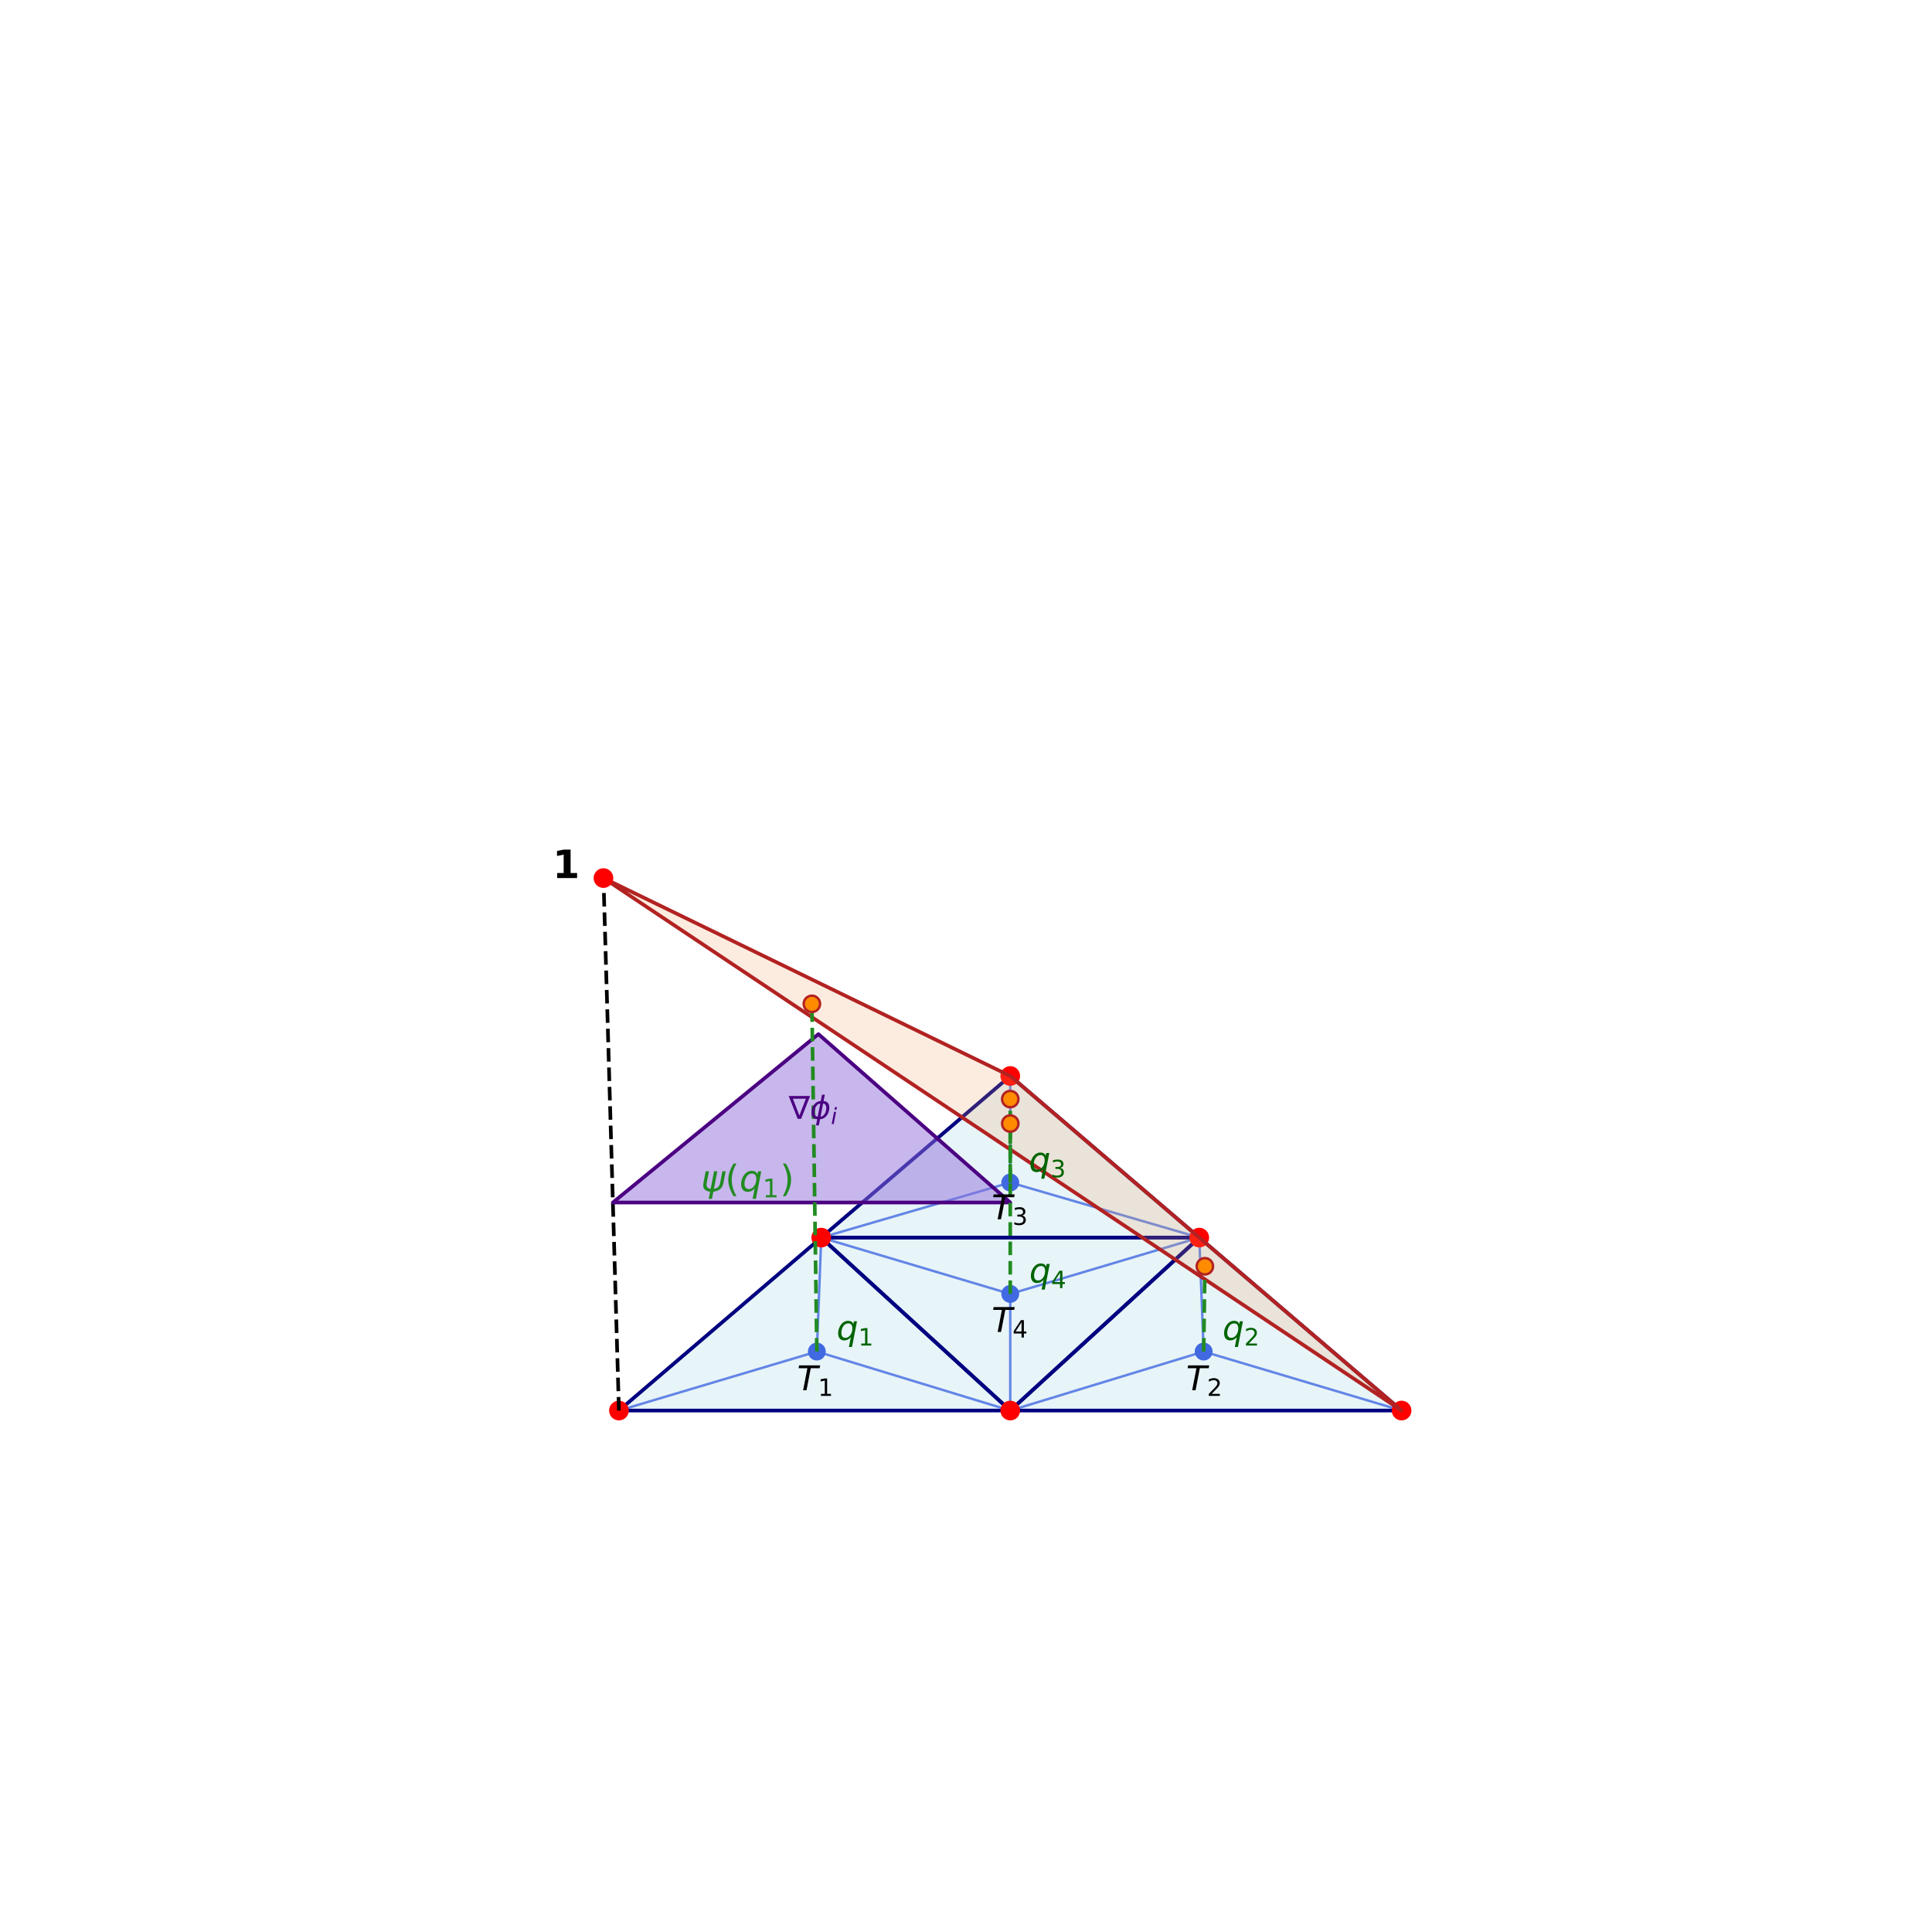
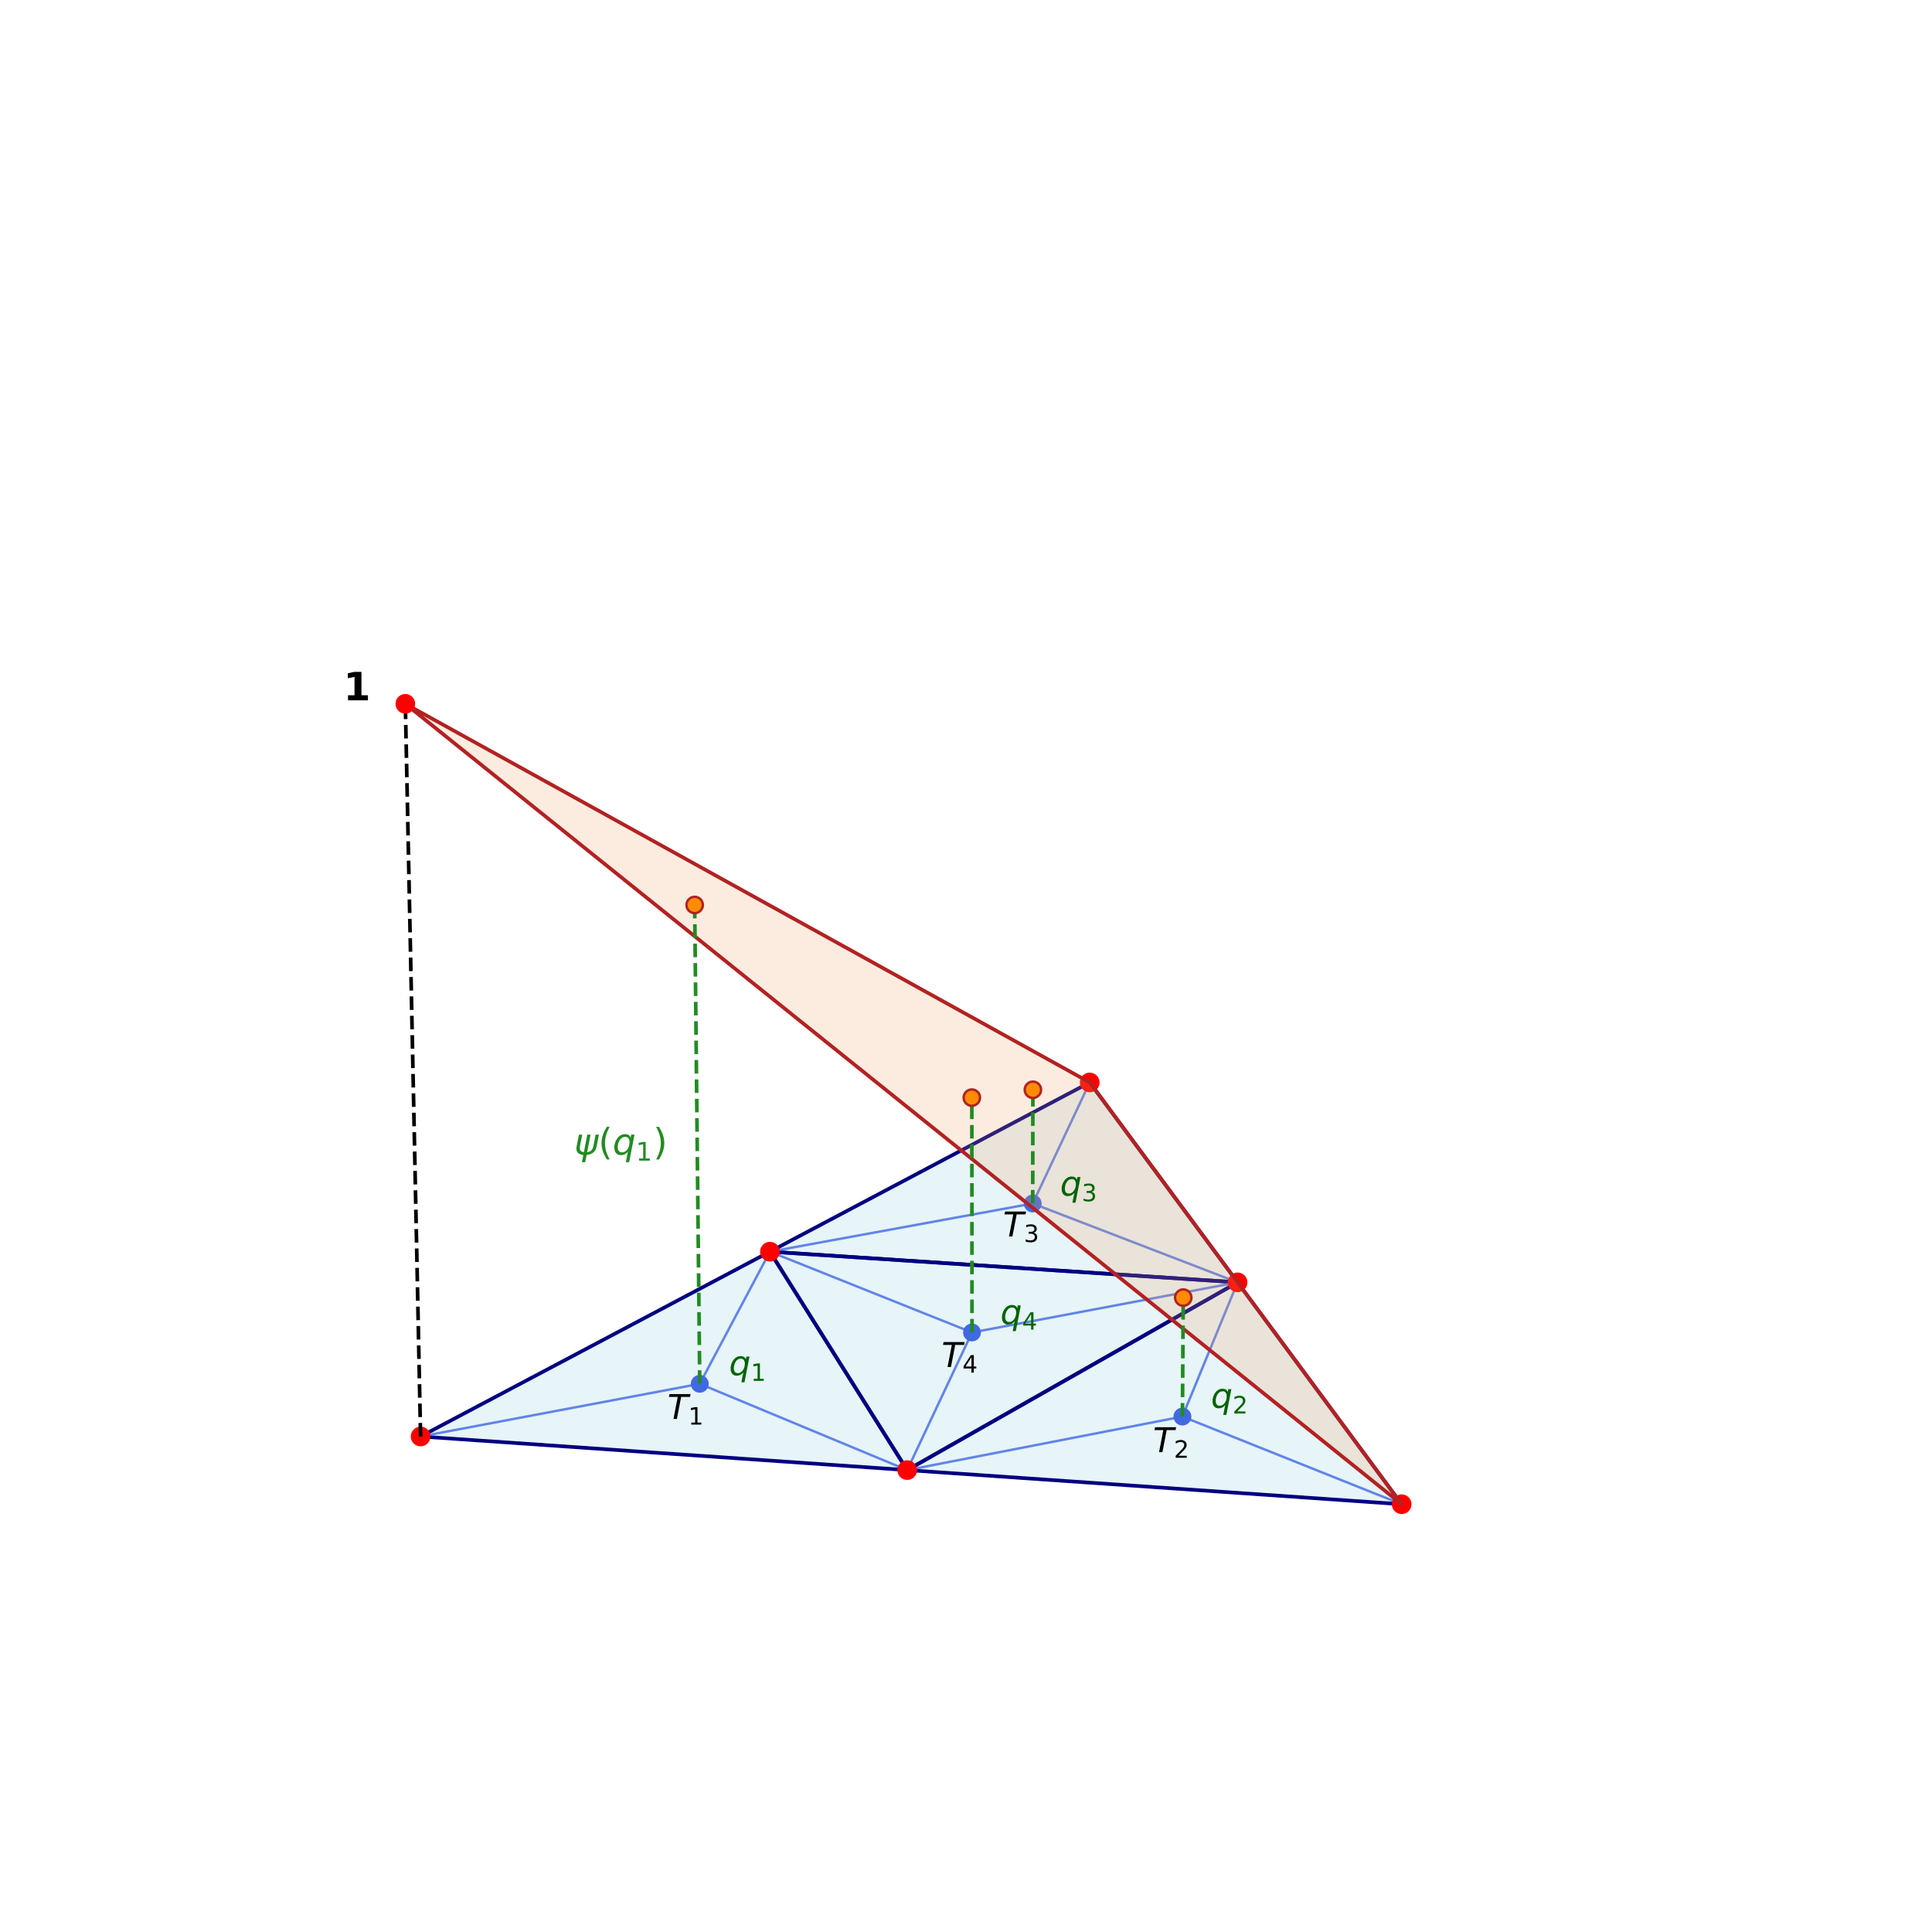
<svg xmlns="http://www.w3.org/2000/svg" xmlns:xlink="http://www.w3.org/1999/xlink" width="792pt" height="792pt" viewBox="0 0 792 792" version="1.1">
  <defs>
    <style type="text/css">*{stroke-linejoin: round; stroke-linecap: butt}</style>
  </defs>
  <g id="figure_1">
    <g id="patch_1">
      <path d="M 0 792  L 792 792  L 792 0  L 0 0  z " style="fill: #ffffff" />
    </g>
    <g id="patch_2">
-       <path d="M 100.98 704.88  L 710.82 704.88  L 710.82 95.04  L 100.98 95.04  z " style="fill: #ffffff" />
+       <path d="M 10.8 781.2  L 781.2 781.2  L 781.2 10.8  L 10.8 10.8  z " style="fill: #ffffff" />
    </g>
    <g id="axes_1">
      <g id="Poly3DCollection_1">
        <defs>
-           <path id="m6b759dd985" d="M 253.72 -213.761  L 414.141 -213.761  L 336.652 -284.663  z " style="stroke: #000080; stroke-width: 1.5" />
-         </defs>
-         <g clip-path="url(#pa512b45688)">
-           <use xlink:href="#m6b759dd985" x="0" y="792" style="fill: #add8e6; fill-opacity: 0.3; stroke: #000080; stroke-width: 1.5" />
+           <path id="mf888949daf" d="M 172.415 -203.128  L 371.893 -189.356  L 315.613 -278.895  z " style="stroke: #000080; stroke-width: 1.5" />
+         </defs>
+         <g clip-path="url(#p486c9e4720)">
+           <use xlink:href="#mf888949daf" x="0" y="792" style="fill: #add8e6; fill-opacity: 0.3; stroke: #000080; stroke-width: 1.5" />
        </g>
      </g>
      <g id="Poly3DCollection_2">
        <defs>
-           <path id="m2574b31c6c" d="M 414.141 -213.761  L 574.562 -213.761  L 491.63 -284.663  z " style="stroke: #000080; stroke-width: 1.5" />
-         </defs>
-         <g clip-path="url(#pa512b45688)">
-           <use xlink:href="#m2574b31c6c" x="0" y="792" style="fill: #add8e6; fill-opacity: 0.3; stroke: #000080; stroke-width: 1.5" />
+           <path id="m97ac046d04" d="M 371.893 -189.356  L 574.594 -175.362  L 507.328 -266.315  z " style="stroke: #000080; stroke-width: 1.5" />
+         </defs>
+         <g clip-path="url(#p486c9e4720)">
+           <use xlink:href="#m97ac046d04" x="0" y="792" style="fill: #add8e6; fill-opacity: 0.3; stroke: #000080; stroke-width: 1.5" />
        </g>
      </g>
      <g id="Poly3DCollection_3">
        <defs>
-           <path id="m08b2e26ae7" d="M 336.652 -284.663  L 491.63 -284.663  L 414.141 -350.913  z " style="stroke: #000080; stroke-width: 1.5" />
-         </defs>
-         <g clip-path="url(#pa512b45688)">
-           <use xlink:href="#m08b2e26ae7" x="0" y="792" style="fill: #add8e6; fill-opacity: 0.3; stroke: #000080; stroke-width: 1.5" />
+           <path id="m1a63854adf" d="M 315.613 -278.895  L 507.328 -266.315  L 446.721 -348.265  z " style="stroke: #000080; stroke-width: 1.5" />
+         </defs>
+         <g clip-path="url(#p486c9e4720)">
+           <use xlink:href="#m1a63854adf" x="0" y="792" style="fill: #add8e6; fill-opacity: 0.3; stroke: #000080; stroke-width: 1.5" />
        </g>
      </g>
      <g id="Poly3DCollection_4">
        <defs>
-           <path id="m19390f4787" d="M 414.141 -213.761  L 491.63 -284.663  L 336.652 -284.663  z " style="stroke: #000080; stroke-width: 1.5" />
-         </defs>
-         <g clip-path="url(#pa512b45688)">
-           <use xlink:href="#m19390f4787" x="0" y="792" style="fill: #add8e6; fill-opacity: 0.3; stroke: #000080; stroke-width: 1.5" />
+           <path id="m6d6295563a" d="M 371.893 -189.356  L 507.328 -266.315  L 315.613 -278.895  z " style="stroke: #000080; stroke-width: 1.5" />
+         </defs>
+         <g clip-path="url(#p486c9e4720)">
+           <use xlink:href="#m6d6295563a" x="0" y="792" style="fill: #add8e6; fill-opacity: 0.3; stroke: #000080; stroke-width: 1.5" />
        </g>
      </g>
      <g id="line2d_1">
-         <path d="M 334.859 554.058  L 253.72 578.239  " clip-path="url(#pa512b45688)" style="fill: none; stroke: #4169e1; stroke-opacity: 0.8; stroke-linecap: square" />
+         <path d="M 286.857 567.281  L 172.415 588.872  " clip-path="url(#p486c9e4720)" style="fill: none; stroke: #4169e1; stroke-opacity: 0.8; stroke-linecap: square" />
      </g>
      <g id="line2d_2">
-         <path d="M 334.859 554.058  L 414.141 578.239  " clip-path="url(#pa512b45688)" style="fill: none; stroke: #4169e1; stroke-opacity: 0.8; stroke-linecap: square" />
+         <path d="M 286.857 567.281  L 371.893 602.644  " clip-path="url(#p486c9e4720)" style="fill: none; stroke: #4169e1; stroke-opacity: 0.8; stroke-linecap: square" />
      </g>
      <g id="line2d_3">
-         <path d="M 334.859 554.058  L 336.652 507.337  " clip-path="url(#pa512b45688)" style="fill: none; stroke: #4169e1; stroke-opacity: 0.8; stroke-linecap: square" />
+         <path d="M 286.857 567.281  L 315.613 513.105  " clip-path="url(#p486c9e4720)" style="fill: none; stroke: #4169e1; stroke-opacity: 0.8; stroke-linecap: square" />
      </g>
      <g id="line2d_4">
-         <path d="M 493.423 554.058  L 414.141 578.239  " clip-path="url(#pa512b45688)" style="fill: none; stroke: #4169e1; stroke-opacity: 0.8; stroke-linecap: square" />
+         <path d="M 484.715 580.707  L 371.893 602.644  " clip-path="url(#p486c9e4720)" style="fill: none; stroke: #4169e1; stroke-opacity: 0.8; stroke-linecap: square" />
      </g>
      <g id="line2d_5">
-         <path d="M 493.423 554.058  L 574.562 578.239  " clip-path="url(#pa512b45688)" style="fill: none; stroke: #4169e1; stroke-opacity: 0.8; stroke-linecap: square" />
+         <path d="M 484.715 580.707  L 574.594 616.638  " clip-path="url(#p486c9e4720)" style="fill: none; stroke: #4169e1; stroke-opacity: 0.8; stroke-linecap: square" />
      </g>
      <g id="line2d_6">
-         <path d="M 493.423 554.058  L 491.63 507.337  " clip-path="url(#pa512b45688)" style="fill: none; stroke: #4169e1; stroke-opacity: 0.8; stroke-linecap: square" />
+         <path d="M 484.715 580.707  L 507.328 525.685  " clip-path="url(#p486c9e4720)" style="fill: none; stroke: #4169e1; stroke-opacity: 0.8; stroke-linecap: square" />
      </g>
      <g id="line2d_7">
-         <path d="M 414.141 484.76  L 336.652 507.337  " clip-path="url(#pa512b45688)" style="fill: none; stroke: #4169e1; stroke-opacity: 0.8; stroke-linecap: square" />
+         <path d="M 423.351 493.364  L 315.613 513.105  " clip-path="url(#p486c9e4720)" style="fill: none; stroke: #4169e1; stroke-opacity: 0.8; stroke-linecap: square" />
      </g>
      <g id="line2d_8">
-         <path d="M 414.141 484.76  L 491.63 507.337  " clip-path="url(#pa512b45688)" style="fill: none; stroke: #4169e1; stroke-opacity: 0.8; stroke-linecap: square" />
+         <path d="M 423.351 493.364  L 507.328 525.685  " clip-path="url(#p486c9e4720)" style="fill: none; stroke: #4169e1; stroke-opacity: 0.8; stroke-linecap: square" />
      </g>
      <g id="line2d_9">
-         <path d="M 414.141 484.76  L 414.141 441.087  " clip-path="url(#pa512b45688)" style="fill: none; stroke: #4169e1; stroke-opacity: 0.8; stroke-linecap: square" />
+         <path d="M 423.351 493.364  L 446.721 443.735  " clip-path="url(#p486c9e4720)" style="fill: none; stroke: #4169e1; stroke-opacity: 0.8; stroke-linecap: square" />
      </g>
      <g id="line2d_10">
-         <path d="M 414.141 530.43  L 414.141 578.239  " clip-path="url(#pa512b45688)" style="fill: none; stroke: #4169e1; stroke-opacity: 0.8; stroke-linecap: square" />
+         <path d="M 398.46 546.225  L 371.893 602.644  " clip-path="url(#p486c9e4720)" style="fill: none; stroke: #4169e1; stroke-opacity: 0.8; stroke-linecap: square" />
      </g>
      <g id="line2d_11">
-         <path d="M 414.141 530.43  L 491.63 507.337  " clip-path="url(#pa512b45688)" style="fill: none; stroke: #4169e1; stroke-opacity: 0.8; stroke-linecap: square" />
+         <path d="M 398.46 546.225  L 507.328 525.685  " clip-path="url(#p486c9e4720)" style="fill: none; stroke: #4169e1; stroke-opacity: 0.8; stroke-linecap: square" />
      </g>
      <g id="line2d_12">
-         <path d="M 414.141 530.43  L 336.652 507.337  " clip-path="url(#pa512b45688)" style="fill: none; stroke: #4169e1; stroke-opacity: 0.8; stroke-linecap: square" />
+         <path d="M 398.46 546.225  L 315.613 513.105  " clip-path="url(#p486c9e4720)" style="fill: none; stroke: #4169e1; stroke-opacity: 0.8; stroke-linecap: square" />
      </g>
      <g id="Path3DCollection_1">
        <defs>
-           <path id="m859e5f6cb2" d="M 0 3.162  C 0.839 3.162 1.643 2.829 2.236 2.236  C 2.829 1.643 3.162 0.839 3.162 0  C 3.162 -0.839 2.829 -1.643 2.236 -2.236  C 1.643 -2.829 0.839 -3.162 0 -3.162  C -0.839 -3.162 -1.643 -2.829 -2.236 -2.236  C -2.829 -1.643 -3.162 -0.839 -3.162 0  C -3.162 0.839 -2.829 1.643 -2.236 2.236  C -1.643 2.829 -0.839 3.162 0 3.162  z " style="stroke: #4169e1" />
-         </defs>
-         <g clip-path="url(#pa512b45688)">
-           <use xlink:href="#m859e5f6cb2" x="334.859" y="554.058" style="fill: #4169e1; stroke: #4169e1" />
+           <path id="mbdc8459aba" d="M 0 3.162  C 0.839 3.162 1.643 2.829 2.236 2.236  C 2.829 1.643 3.162 0.839 3.162 0  C 3.162 -0.839 2.829 -1.643 2.236 -2.236  C 1.643 -2.829 0.839 -3.162 0 -3.162  C -0.839 -3.162 -1.643 -2.829 -2.236 -2.236  C -2.829 -1.643 -3.162 -0.839 -3.162 0  C -3.162 0.839 -2.829 1.643 -2.236 2.236  C -1.643 2.829 -0.839 3.162 0 3.162  z " style="stroke: #4169e1" />
+         </defs>
+         <g clip-path="url(#p486c9e4720)">
+           <use xlink:href="#mbdc8459aba" x="286.857" y="567.281" style="fill: #4169e1; stroke: #4169e1" />
        </g>
      </g>
      <g id="Path3DCollection_2">
-         <g clip-path="url(#pa512b45688)">
-           <use xlink:href="#m859e5f6cb2" x="493.423" y="554.058" style="fill: #4169e1; stroke: #4169e1" />
+         <g clip-path="url(#p486c9e4720)">
+           <use xlink:href="#mbdc8459aba" x="484.715" y="580.707" style="fill: #4169e1; stroke: #4169e1" />
        </g>
      </g>
      <g id="Path3DCollection_3">
-         <g clip-path="url(#pa512b45688)">
-           <use xlink:href="#m859e5f6cb2" x="414.141" y="484.76" style="fill: #4169e1; stroke: #4169e1" />
+         <g clip-path="url(#p486c9e4720)">
+           <use xlink:href="#mbdc8459aba" x="423.351" y="493.364" style="fill: #4169e1; stroke: #4169e1" />
        </g>
      </g>
      <g id="Path3DCollection_4">
-         <g clip-path="url(#pa512b45688)">
-           <use xlink:href="#m859e5f6cb2" x="414.141" y="530.43" style="fill: #4169e1; stroke: #4169e1" />
+         <g clip-path="url(#p486c9e4720)">
+           <use xlink:href="#mbdc8459aba" x="398.46" y="546.225" style="fill: #4169e1; stroke: #4169e1" />
        </g>
      </g>
      <g id="Path3DCollection_5">
        <defs>
-           <path id="m4b4a73843b" d="M 0 3.536  C 0.938 3.536 1.837 3.163 2.5 2.5  C 3.163 1.837 3.536 0.938 3.536 0  C 3.536 -0.938 3.163 -1.837 2.5 -2.5  C 1.837 -3.163 0.938 -3.536 0 -3.536  C -0.938 -3.536 -1.837 -3.163 -2.5 -2.5  C -3.163 -1.837 -3.536 -0.938 -3.536 0  C -3.536 0.938 -3.163 1.837 -2.5 2.5  C -1.837 3.163 -0.938 3.536 0 3.536  z " style="stroke: #ff0000" />
-         </defs>
-         <g clip-path="url(#pa512b45688)">
-           <use xlink:href="#m4b4a73843b" x="253.72" y="578.239" style="fill: #ff0000; stroke: #ff0000" />
+           <path id="me77ad1d7a6" d="M 0 3.536  C 0.938 3.536 1.837 3.163 2.5 2.5  C 3.163 1.837 3.536 0.938 3.536 0  C 3.536 -0.938 3.163 -1.837 2.5 -2.5  C 1.837 -3.163 0.938 -3.536 0 -3.536  C -0.938 -3.536 -1.837 -3.163 -2.5 -2.5  C -3.163 -1.837 -3.536 -0.938 -3.536 0  C -3.536 0.938 -3.163 1.837 -2.5 2.5  C -1.837 3.163 -0.938 3.536 0 3.536  z " style="stroke: #ff0000" />
+         </defs>
+         <g clip-path="url(#p486c9e4720)">
+           <use xlink:href="#me77ad1d7a6" x="172.415" y="588.872" style="fill: #ff0000; stroke: #ff0000" />
        </g>
      </g>
      <g id="Path3DCollection_6">
-         <g clip-path="url(#pa512b45688)">
-           <use xlink:href="#m4b4a73843b" x="574.562" y="578.239" style="fill: #ff0000; stroke: #ff0000" />
+         <g clip-path="url(#p486c9e4720)">
+           <use xlink:href="#me77ad1d7a6" x="574.594" y="616.638" style="fill: #ff0000; stroke: #ff0000" />
        </g>
      </g>
      <g id="Path3DCollection_7">
-         <g clip-path="url(#pa512b45688)">
-           <use xlink:href="#m4b4a73843b" x="414.141" y="441.087" style="fill: #ff0000; stroke: #ff0000" />
+         <g clip-path="url(#p486c9e4720)">
+           <use xlink:href="#me77ad1d7a6" x="446.721" y="443.735" style="fill: #ff0000; stroke: #ff0000" />
        </g>
      </g>
      <g id="Path3DCollection_8">
-         <g clip-path="url(#pa512b45688)">
-           <use xlink:href="#m4b4a73843b" x="414.141" y="578.239" style="fill: #ff0000; stroke: #ff0000" />
+         <g clip-path="url(#p486c9e4720)">
+           <use xlink:href="#me77ad1d7a6" x="371.893" y="602.644" style="fill: #ff0000; stroke: #ff0000" />
        </g>
      </g>
      <g id="Path3DCollection_9">
-         <g clip-path="url(#pa512b45688)">
-           <use xlink:href="#m4b4a73843b" x="491.63" y="507.337" style="fill: #ff0000; stroke: #ff0000" />
+         <g clip-path="url(#p486c9e4720)">
+           <use xlink:href="#me77ad1d7a6" x="507.328" y="525.685" style="fill: #ff0000; stroke: #ff0000" />
        </g>
      </g>
      <g id="Path3DCollection_10">
-         <g clip-path="url(#pa512b45688)">
-           <use xlink:href="#m4b4a73843b" x="336.652" y="507.337" style="fill: #ff0000; stroke: #ff0000" />
+         <g clip-path="url(#p486c9e4720)">
+           <use xlink:href="#me77ad1d7a6" x="315.613" y="513.105" style="fill: #ff0000; stroke: #ff0000" />
        </g>
      </g>
      <g id="Poly3DCollection_5">
        <defs>
-           <path id="mca8e1ac631" d="M 247.38 -432.044  L 574.562 -213.761  L 414.141 -350.913  z " style="stroke: #b22222; stroke-width: 1.5" />
-         </defs>
-         <g clip-path="url(#pa512b45688)">
-           <use xlink:href="#mca8e1ac631" x="0" y="792" style="fill: #f4a460; fill-opacity: 0.2; stroke: #b22222; stroke-width: 1.5" />
+           <path id="m4dfefc25e7" d="M 166.161 -503.47  L 574.594 -175.362  L 446.721 -348.265  z " style="stroke: #b22222; stroke-width: 1.5" />
+         </defs>
+         <g clip-path="url(#p486c9e4720)">
+           <use xlink:href="#m4dfefc25e7" x="0" y="792" style="fill: #f4a460; fill-opacity: 0.2; stroke: #b22222; stroke-width: 1.5" />
        </g>
      </g>
      <g id="line2d_13">
-         <path d="M 253.72 578.239  L 247.38 359.956  " clip-path="url(#pa512b45688)" style="fill: none; stroke-dasharray: 5.55,2.4; stroke-dashoffset: 0; stroke: #000000; stroke-width: 1.5" />
-       </g>
-       <g id="Poly3DCollection_6">
-         <defs>
-           <path id="m6acc29df10" d="M 251.243 -299.052  L 414.141 -299.052  L 335.497 -368.074  z " style="stroke: #4b0082; stroke-width: 1.5" />
-         </defs>
-         <g clip-path="url(#pa512b45688)">
-           <use xlink:href="#m6acc29df10" x="0" y="792" style="fill: #9370db; fill-opacity: 0.5; stroke: #4b0082; stroke-width: 1.5" />
-         </g>
+         <path d="M 172.415 588.872  L 166.161 288.53  " clip-path="url(#p486c9e4720)" style="fill: none; stroke-dasharray: 5.55,2.4; stroke-dashoffset: 0; stroke: #000000; stroke-width: 1.5" />
      </g>
      <g id="Path3DCollection_11">
-         <g clip-path="url(#pa512b45688)">
-           <use xlink:href="#m4b4a73843b" x="247.38" y="359.956" style="fill: #ff0000; stroke: #ff0000" />
+         <g clip-path="url(#p486c9e4720)">
+           <use xlink:href="#me77ad1d7a6" x="166.161" y="288.53" style="fill: #ff0000; stroke: #ff0000" />
        </g>
      </g>
      <g id="line2d_14">
-         <path d="M 334.859 554.058  L 332.822 411.511  " clip-path="url(#pa512b45688)" style="fill: none; stroke-dasharray: 5.55,2.4; stroke-dashoffset: 0; stroke: #228b22; stroke-width: 1.5" />
+         <path d="M 286.857 567.281  L 284.773 370.981  " clip-path="url(#p486c9e4720)" style="fill: none; stroke-dasharray: 5.55,2.4; stroke-dashoffset: 0; stroke: #228b22; stroke-width: 1.5" />
      </g>
      <g id="line2d_15">
-         <path d="M 493.423 554.058  L 493.923 519.095  " clip-path="url(#pa512b45688)" style="fill: none; stroke-dasharray: 5.55,2.4; stroke-dashoffset: 0; stroke: #228b22; stroke-width: 1.5" />
+         <path d="M 484.715 580.707  L 485.055 531.939  " clip-path="url(#p486c9e4720)" style="fill: none; stroke-dasharray: 5.55,2.4; stroke-dashoffset: 0; stroke: #228b22; stroke-width: 1.5" />
      </g>
      <g id="line2d_16">
-         <path d="M 414.141 484.76  L 414.141 450.555  " clip-path="url(#pa512b45688)" style="fill: none; stroke-dasharray: 5.55,2.4; stroke-dashoffset: 0; stroke: #228b22; stroke-width: 1.5" />
+         <path d="M 423.351 493.364  L 423.421 446.737  " clip-path="url(#p486c9e4720)" style="fill: none; stroke-dasharray: 5.55,2.4; stroke-dashoffset: 0; stroke: #228b22; stroke-width: 1.5" />
      </g>
      <g id="line2d_17">
-         <path d="M 414.141 530.43  L 414.141 460.58  " clip-path="url(#pa512b45688)" style="fill: none; stroke-dasharray: 5.55,2.4; stroke-dashoffset: 0; stroke: #228b22; stroke-width: 1.5" />
+         <path d="M 398.46 546.225  L 398.392 449.961  " clip-path="url(#p486c9e4720)" style="fill: none; stroke-dasharray: 5.55,2.4; stroke-dashoffset: 0; stroke: #228b22; stroke-width: 1.5" />
      </g>
      <g id="Path3DCollection_12">
        <defs>
-           <path id="m842e903198" d="M 0 3.354  C 0.89 3.354 1.743 3.001 2.372 2.372  C 3.001 1.743 3.354 0.89 3.354 0  C 3.354 -0.89 3.001 -1.743 2.372 -2.372  C 1.743 -3.001 0.89 -3.354 0 -3.354  C -0.89 -3.354 -1.743 -3.001 -2.372 -2.372  C -3.001 -1.743 -3.354 -0.89 -3.354 0  C -3.354 0.89 -3.001 1.743 -2.372 2.372  C -1.743 3.001 -0.89 3.354 0 3.354  z " style="stroke: #b22222" />
-         </defs>
-         <g clip-path="url(#pa512b45688)">
-           <use xlink:href="#m842e903198" x="332.822" y="411.511" style="fill: #ff8c00; stroke: #b22222" />
+           <path id="me9cc1c9da8" d="M 0 3.354  C 0.89 3.354 1.743 3.001 2.372 2.372  C 3.001 1.743 3.354 0.89 3.354 0  C 3.354 -0.89 3.001 -1.743 2.372 -2.372  C 1.743 -3.001 0.89 -3.354 0 -3.354  C -0.89 -3.354 -1.743 -3.001 -2.372 -2.372  C -3.001 -1.743 -3.354 -0.89 -3.354 0  C -3.354 0.89 -3.001 1.743 -2.372 2.372  C -1.743 3.001 -0.89 3.354 0 3.354  z " style="stroke: #b22222" />
+         </defs>
+         <g clip-path="url(#p486c9e4720)">
+           <use xlink:href="#me9cc1c9da8" x="284.773" y="370.981" style="fill: #ff8c00; stroke: #b22222" />
        </g>
      </g>
      <g id="Path3DCollection_13">
-         <g clip-path="url(#pa512b45688)">
-           <use xlink:href="#m842e903198" x="493.923" y="519.095" style="fill: #ff8c00; stroke: #b22222" />
+         <g clip-path="url(#p486c9e4720)">
+           <use xlink:href="#me9cc1c9da8" x="485.055" y="531.939" style="fill: #ff8c00; stroke: #b22222" />
        </g>
      </g>
      <g id="Path3DCollection_14">
-         <g clip-path="url(#pa512b45688)">
-           <use xlink:href="#m842e903198" x="414.141" y="450.555" style="fill: #ff8c00; stroke: #b22222" />
+         <g clip-path="url(#p486c9e4720)">
+           <use xlink:href="#me9cc1c9da8" x="423.421" y="446.737" style="fill: #ff8c00; stroke: #b22222" />
        </g>
      </g>
      <g id="Path3DCollection_15">
-         <g clip-path="url(#pa512b45688)">
-           <use xlink:href="#m842e903198" x="414.141" y="460.58" style="fill: #ff8c00; stroke: #b22222" />
+         <g clip-path="url(#p486c9e4720)">
+           <use xlink:href="#me9cc1c9da8" x="398.392" y="449.961" style="fill: #ff8c00; stroke: #b22222" />
        </g>
      </g>
      <g id="text_1">
-         <g transform="translate(326.7674 569.9413) scale(0.14 -0.14)">
+         <g transform="translate(273.6227 581.7019) scale(0.14 -0.14)">
          <defs>
            <path id="DejaVuSans-Oblique-54" d="M 378 4666  L 4325 4666  L 4225 4134  L 2559 4134  L 1759 0  L 1125 0  L 1925 4134  L 275 4134  L 378 4666  z " transform="scale(0.015625)" />
            <path id="DejaVuSans-31" d="M 794 531  L 1825 531  L 1825 4091  L 703 3866  L 703 4441  L 1819 4666  L 2450 4666  L 2450 531  L 3481 531  L 3481 0  L 794 0  L 794 531  z " transform="scale(0.015625)" />
          </defs>
          <use xlink:href="#DejaVuSans-Oblique-54" transform="translate(0 0.09375)" />
          <use xlink:href="#DejaVuSans-31" transform="translate(61.08398 -16.3125) scale(0.7)" />
        </g>
      </g>
      <g id="text_2">
-         <g style="fill: #006400" transform="translate(342.9518 549.2888) scale(0.14 -0.14)">
+         <g style="fill: #006400" transform="translate(298.875 563.7569) scale(0.14 -0.14)">
          <defs>
            <path id="DejaVuSans-Oblique-71" d="M 2669 525  Q 2438 222 2123 65  Q 1809 -91 1428 -91  Q 897 -91 595 267  Q 294 625 294 1253  Q 294 1759 480 2231  Q 666 2703 1013 3078  Q 1238 3322 1530 3453  Q 1822 3584 2144 3584  Q 2531 3584 2781 3431  Q 3031 3278 3144 2969  L 3244 3494  L 3822 3494  L 2888 -1319  L 2309 -1319  L 2669 525  z M 891 1338  Q 891 875 1084 633  Q 1278 391 1644 391  Q 2188 391 2572 911  Q 2956 1431 2956 2175  Q 2956 2625 2757 2864  Q 2559 3103 2188 3103  Q 1916 3103 1684 2976  Q 1453 2850 1281 2606  Q 1100 2350 995 2006  Q 891 1663 891 1338  z " transform="scale(0.015625)" />
          </defs>
          <use xlink:href="#DejaVuSans-Oblique-71" />
          <use xlink:href="#DejaVuSans-31" transform="translate(63.47656 -16.40625) scale(0.7)" />
        </g>
      </g>
      <g id="text_3">
-         <g style="fill: #228b22" transform="translate(287.3668 488.3757) scale(0.15 -0.15)">
+         <g style="fill: #228b22" transform="translate(235.3989 473.3432) scale(0.15 -0.15)">
          <defs>
            <path id="DejaVuSans-Oblique-3c8" d="M 1591 -78  Q 891 38 616 341  Q 278 713 425 1472  L 819 3500  L 1400 3500  L 1009 1494  Q 900 922 1119 684  Q 1313 478 1691 434  L 2284 3500  L 2856 3500  L 2263 438  Q 2681 481 2928 688  Q 3247 950 3353 1497  L 3741 3500  L 4322 3500  L 3928 1475  Q 3775 688 3300 344  Q 2872 34 2163 -75  L 1919 -1331  L 1347 -1331  L 1591 -78  z " transform="scale(0.015625)" />
            <path id="DejaVuSans-28" d="M 1984 4856  Q 1566 4138 1362 3434  Q 1159 2731 1159 2009  Q 1159 1288 1364 580  Q 1569 -128 1984 -844  L 1484 -844  Q 1016 -109 783 600  Q 550 1309 550 2009  Q 550 2706 781 3412  Q 1013 4119 1484 4856  L 1984 4856  z " transform="scale(0.015625)" />
            <path id="DejaVuSans-29" d="M 513 4856  L 1013 4856  Q 1481 4119 1714 3412  Q 1947 2706 1947 2009  Q 1947 1309 1714 600  Q 1481 -109 1013 -844  L 513 -844  Q 928 -128 1133 580  Q 1338 1288 1338 2009  Q 1338 2731 1133 3434  Q 928 4138 513 4856  z " transform="scale(0.015625)" />
          </defs>
          <use xlink:href="#DejaVuSans-Oblique-3c8" transform="translate(0 0.125)" />
          <use xlink:href="#DejaVuSans-28" transform="translate(65.9668 0.125)" />
          <use xlink:href="#DejaVuSans-Oblique-71" transform="translate(104.9805 0.125)" />
          <use xlink:href="#DejaVuSans-31" transform="translate(168.457 -16.28125) scale(0.7)" />
          <use xlink:href="#DejaVuSans-29" transform="translate(215.7275 0.125)" />
        </g>
      </g>
      <g id="text_4">
-         <g transform="translate(486.2547 569.9413) scale(0.14 -0.14)">
+         <g transform="translate(472.6769 595.2966) scale(0.14 -0.14)">
          <defs>
            <path id="DejaVuSans-32" d="M 1228 531  L 3431 531  L 3431 0  L 469 0  L 469 531  Q 828 903 1448 1529  Q 2069 2156 2228 2338  Q 2531 2678 2651 2914  Q 2772 3150 2772 3378  Q 2772 3750 2511 3984  Q 2250 4219 1831 4219  Q 1534 4219 1204 4116  Q 875 4013 500 3803  L 500 4441  Q 881 4594 1212 4672  Q 1544 4750 1819 4750  Q 2544 4750 2975 4387  Q 3406 4025 3406 3419  Q 3406 3131 3298 2873  Q 3191 2616 2906 2266  Q 2828 2175 2409 1742  Q 1991 1309 1228 531  z " transform="scale(0.015625)" />
          </defs>
          <use xlink:href="#DejaVuSans-Oblique-54" transform="translate(0 0.09375)" />
          <use xlink:href="#DejaVuSans-32" transform="translate(61.08398 -16.3125) scale(0.7)" />
        </g>
      </g>
      <g id="text_5">
-         <g style="fill: #006400" transform="translate(501.1502 549.2888) scale(0.14 -0.14)">
+         <g style="fill: #006400" transform="translate(496.4142 577.1276) scale(0.14 -0.14)">
          <use xlink:href="#DejaVuSans-Oblique-71" />
          <use xlink:href="#DejaVuSans-32" transform="translate(63.47656 -16.40625) scale(0.7)" />
        </g>
      </g>
      <g id="text_6">
-         <g transform="translate(406.5111 499.8477) scale(0.14 -0.14)">
+         <g transform="translate(411.1744 506.8833) scale(0.14 -0.14)">
          <defs>
            <path id="DejaVuSans-33" d="M 2597 2516  Q 3050 2419 3304 2112  Q 3559 1806 3559 1356  Q 3559 666 3084 287  Q 2609 -91 1734 -91  Q 1441 -91 1130 -33  Q 819 25 488 141  L 488 750  Q 750 597 1062 519  Q 1375 441 1716 441  Q 2309 441 2620 675  Q 2931 909 2931 1356  Q 2931 1769 2642 2001  Q 2353 2234 1838 2234  L 1294 2234  L 1294 2753  L 1863 2753  Q 2328 2753 2575 2939  Q 2822 3125 2822 3475  Q 2822 3834 2567 4026  Q 2313 4219 1838 4219  Q 1578 4219 1281 4162  Q 984 4106 628 3988  L 628 4550  Q 988 4650 1302 4700  Q 1616 4750 1894 4750  Q 2613 4750 3031 4423  Q 3450 4097 3450 3541  Q 3450 3153 3228 2886  Q 3006 2619 2597 2516  z " transform="scale(0.015625)" />
          </defs>
          <use xlink:href="#DejaVuSans-Oblique-54" transform="translate(0 0.09375)" />
          <use xlink:href="#DejaVuSans-33" transform="translate(61.08398 -16.3125) scale(0.7)" />
        </g>
      </g>
      <g id="text_7">
-         <g style="fill: #006400" transform="translate(421.7862 480.3047) scale(0.14 -0.14)">
+         <g style="fill: #006400" transform="translate(434.576 490.1404) scale(0.14 -0.14)">
          <use xlink:href="#DejaVuSans-Oblique-71" />
          <use xlink:href="#DejaVuSans-33" transform="translate(63.47656 -16.40625) scale(0.7)" />
        </g>
      </g>
      <g id="text_8">
-         <g transform="translate(406.5111 546.0392) scale(0.14 -0.14)">
+         <g transform="translate(385.9812 560.385) scale(0.14 -0.14)">
          <defs>
            <path id="DejaVuSans-34" d="M 2419 4116  L 825 1625  L 2419 1625  L 2419 4116  z M 2253 4666  L 3047 4666  L 3047 1625  L 3713 1625  L 3713 1100  L 3047 1100  L 3047 0  L 2419 0  L 2419 1100  L 313 1100  L 313 1709  L 2253 4666  z " transform="scale(0.015625)" />
          </defs>
          <use xlink:href="#DejaVuSans-Oblique-54" transform="translate(0 0.09375)" />
          <use xlink:href="#DejaVuSans-34" transform="translate(61.08398 -16.3125) scale(0.7)" />
        </g>
      </g>
      <g id="text_9">
-         <g style="fill: #006400" transform="translate(421.9607 525.7692) scale(0.14 -0.14)">
+         <g style="fill: #006400" transform="translate(410.1004 542.788) scale(0.14 -0.14)">
          <use xlink:href="#DejaVuSans-Oblique-71" />
          <use xlink:href="#DejaVuSans-34" transform="translate(63.47656 -16.40625) scale(0.7)" />
        </g>
      </g>
      <g id="text_10">
-         <g transform="translate(226.535 359.9557) scale(0.16 -0.16)">
+         <g transform="translate(140.7955 287.0846) scale(0.16 -0.16)">
          <defs>
            <path id="DejaVuSans-Bold-31" d="M 750 831  L 1813 831  L 1813 3847  L 722 3622  L 722 4441  L 1806 4666  L 2950 4666  L 2950 831  L 4013 831  L 4013 0  L 750 0  L 750 831  z " transform="scale(0.015625)" />
          </defs>
          <use xlink:href="#DejaVuSans-Bold-31" />
-         </g>
-       </g>
-       <g id="text_11">
-         <g style="fill: #4b0082" transform="translate(323.355 458.6359) scale(0.13 -0.13)">
-           <defs>
-             <path id="DejaVuSans-2207" d="M 2138 659  L 3444 4047  L 831 4047  L 2138 659  z M 1791 0  L -19 4603  L 4300 4603  L 2491 0  L 1791 0  z " transform="scale(0.015625)" />
-             <path id="DejaVuSans-Oblique-3d5" d="M 2991 4863  L 2738 3572  Q 3363 3572 3684 3094  Q 4016 2606 3850 1747  Q 3681 888 3159 400  Q 2653 -78 2028 -78  L 1784 -1331  L 1213 -1331  L 1456 -78  Q 834 -78 509 400  Q 178 888 347 1747  Q 513 2606 1034 3094  Q 1544 3572 2166 3572  L 2419 4863  L 2991 4863  z M 2128 434  Q 2481 434 2784 756  Q 3116 1116 3244 1747  Q 3369 2372 3169 2738  Q 2991 3059 2638 3059  L 2128 434  z M 1556 434  L 2066 3059  Q 1716 3059 1413 2738  Q 1072 2372 953 1747  Q 834 1116 1028 756  Q 1203 434 1556 434  z " transform="scale(0.015625)" />
-             <path id="DejaVuSans-Oblique-69" d="M 1172 4863  L 1747 4863  L 1606 4134  L 1031 4134  L 1172 4863  z M 909 3500  L 1484 3500  L 800 0  L 225 0  L 909 3500  z " transform="scale(0.015625)" />
-           </defs>
-           <use xlink:href="#DejaVuSans-2207" transform="translate(0 0.015625)" />
-           <use xlink:href="#DejaVuSans-Oblique-3d5" transform="translate(66.89453 0.015625)" />
-           <use xlink:href="#DejaVuSans-Oblique-69" transform="translate(132.8613 -16.39062) scale(0.7)" />
        </g>
      </g>
    </g>
  </g>
  <defs>
-     <clipPath id="pa512b45688">
-       <rect x="100.98" y="95.04" width="609.84" height="609.84" />
+     <clipPath id="p486c9e4720">
+       <rect x="10.8" y="10.8" width="770.4" height="770.4" />
    </clipPath>
  </defs>
</svg>
